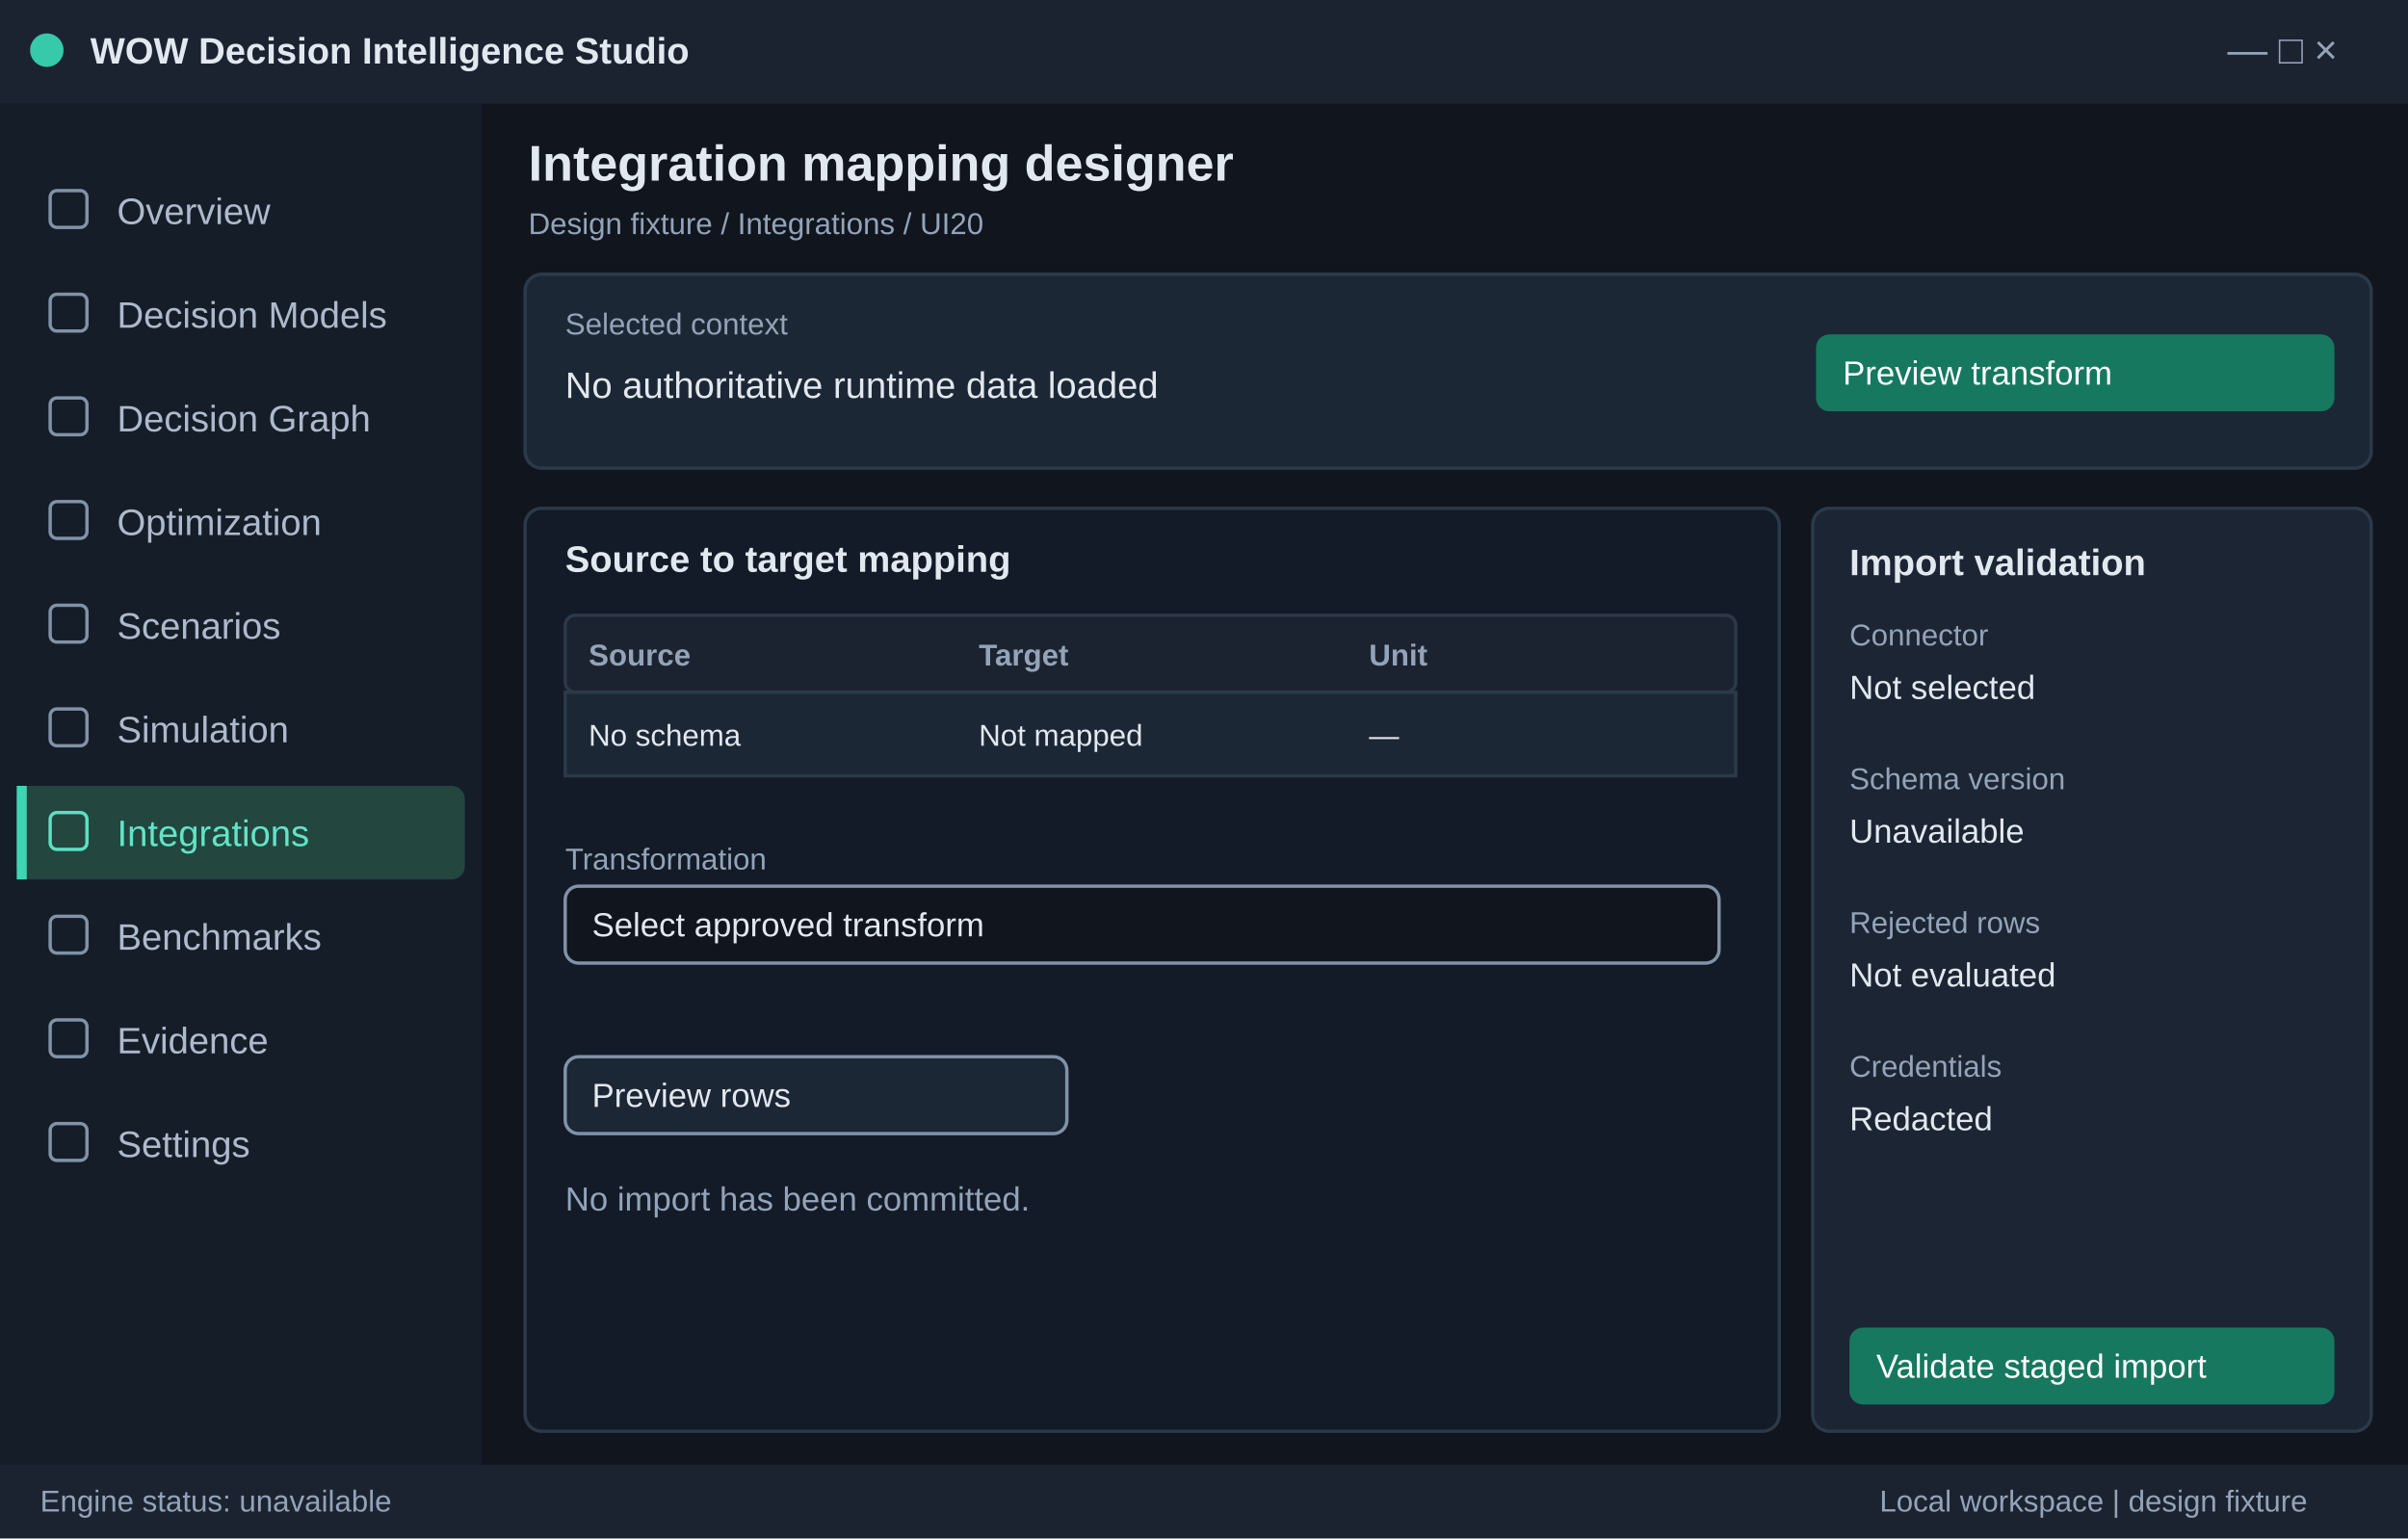
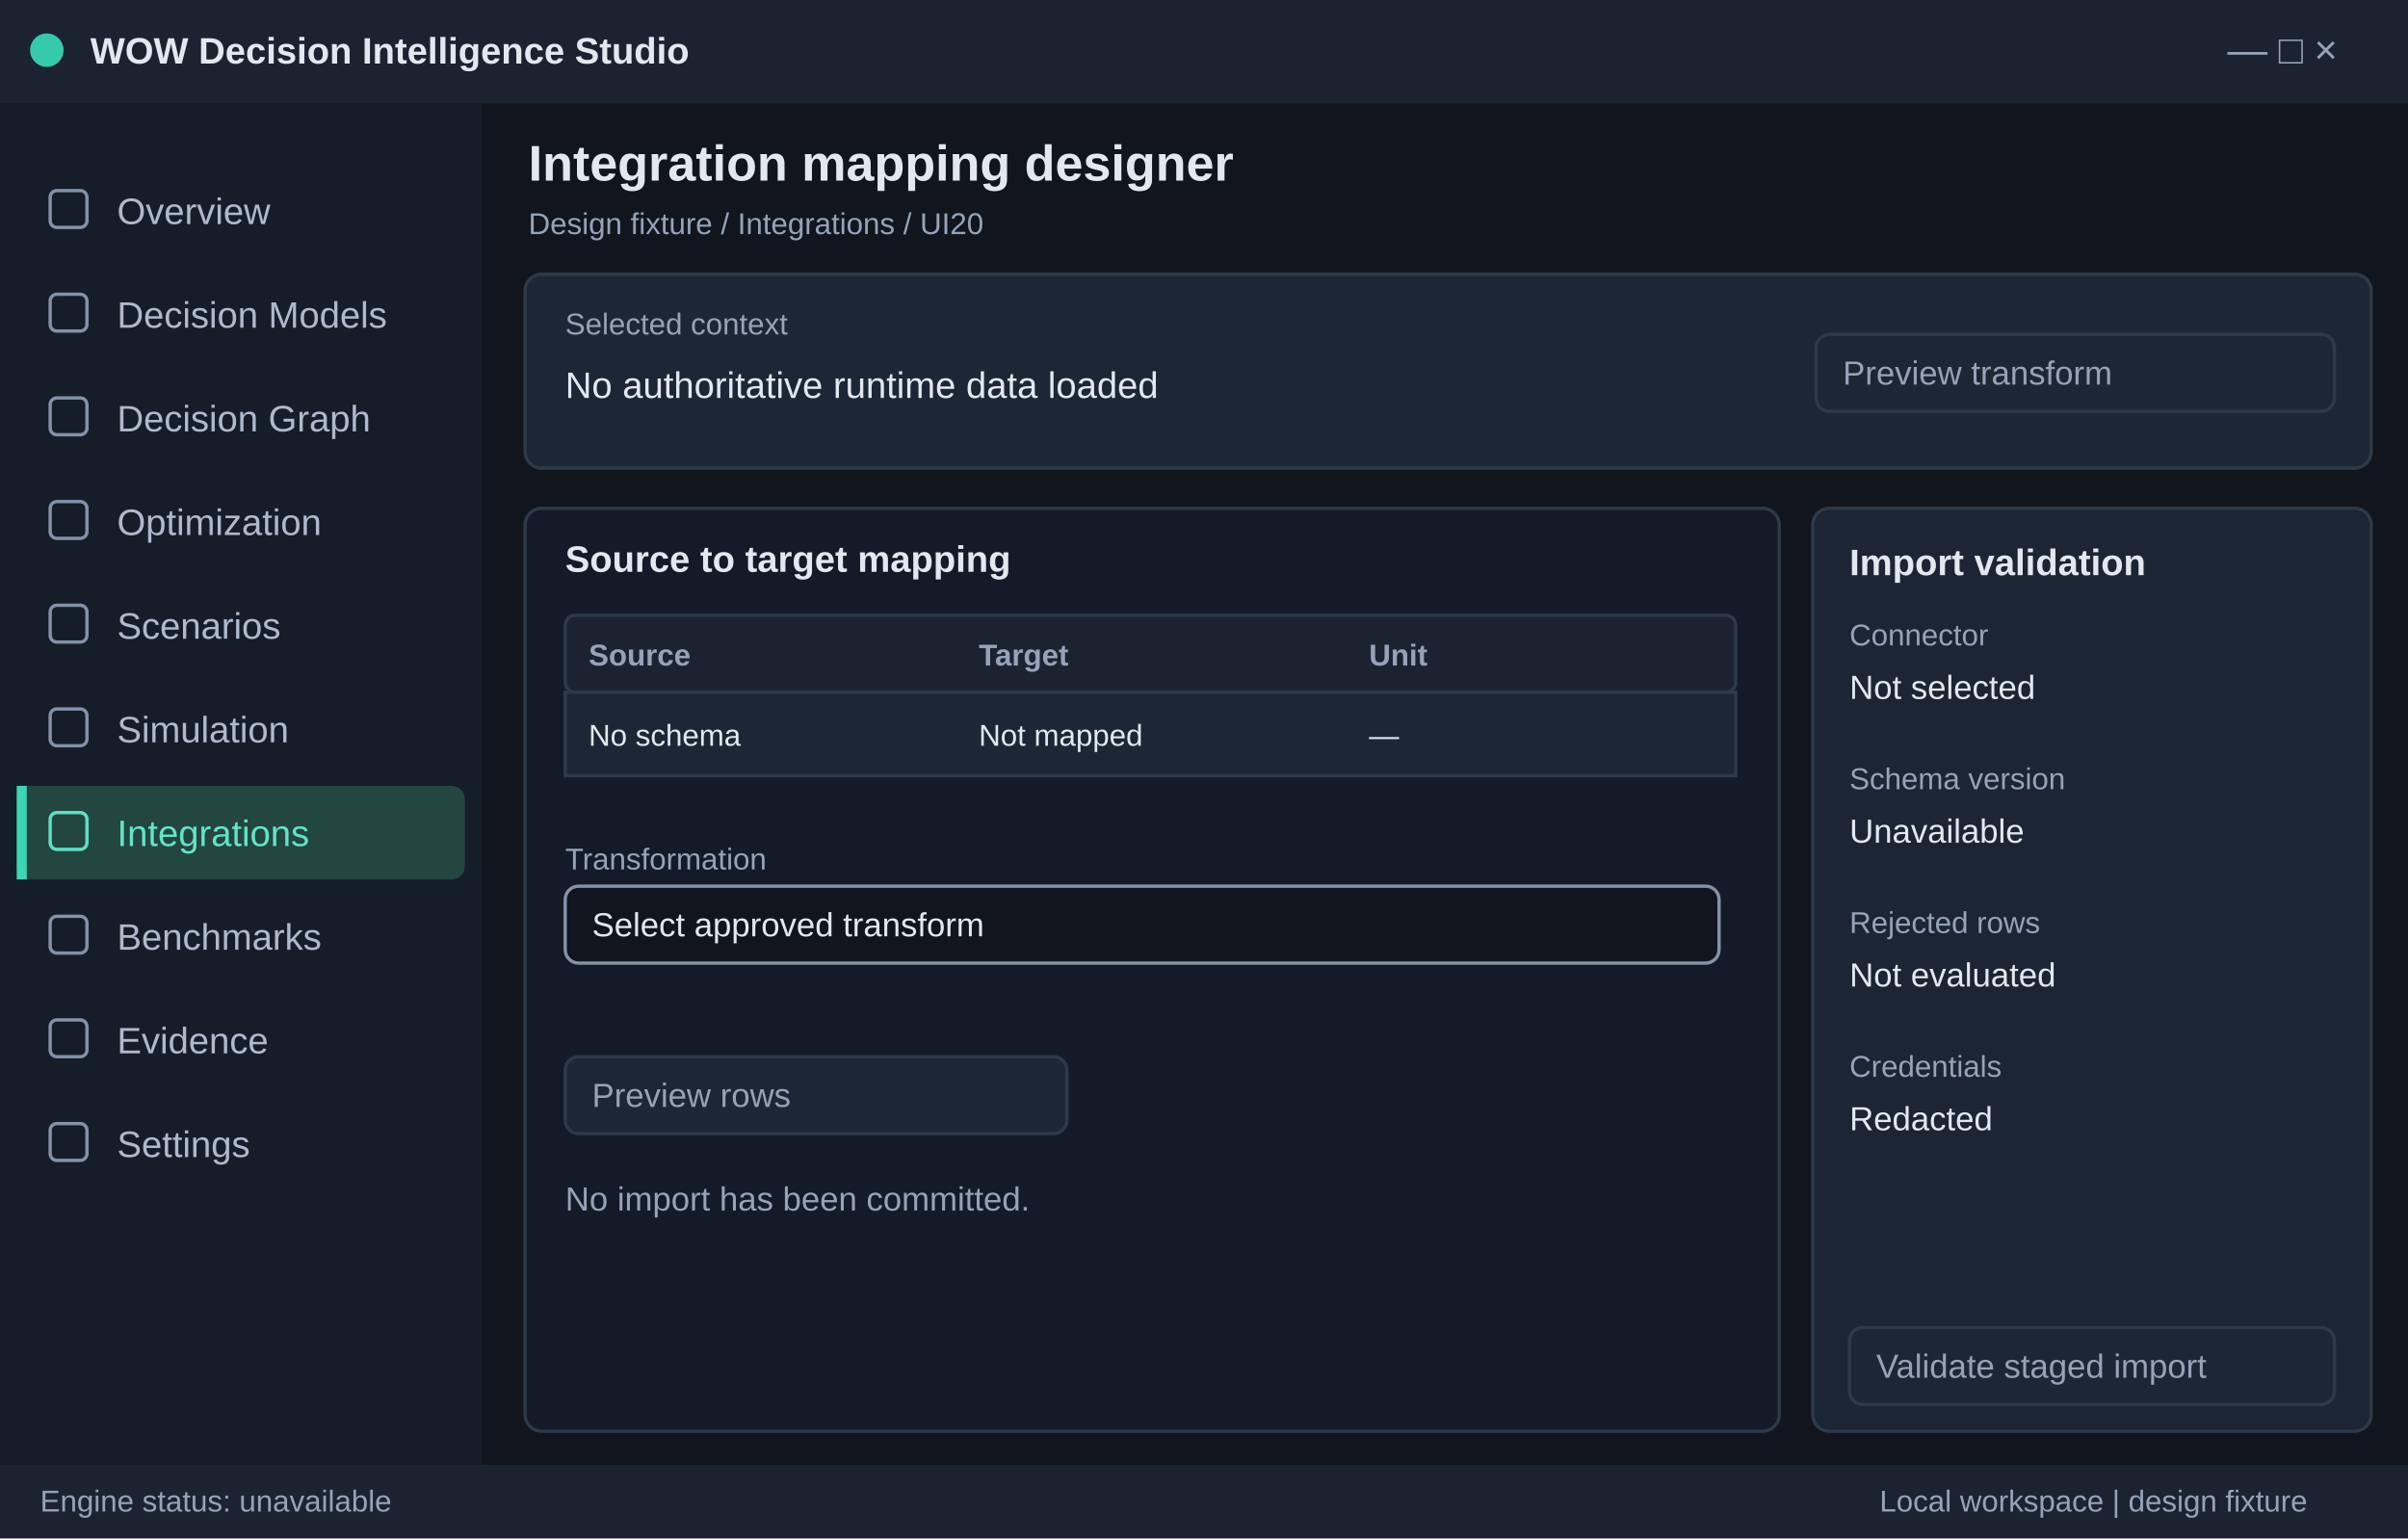
<svg xmlns="http://www.w3.org/2000/svg" viewBox="0 0 720 460" width="720" height="460" font-family="Segoe UI, Arial, sans-serif">
  <rect width="720" height="460" fill="#10151e" />
  <rect x="0" y="0" width="720" height="31" rx="0" fill="#1b2331" />
  <circle cx="14" cy="15" r="5" fill="#36c9aa" />
  <text x="27" y="19" font-size="11" fill="#e2e8f0" font-weight="700" text-anchor="start">WOW Decision Intelligence Studio</text>
  <text x="666" y="19" font-size="12" fill="#94a3b8" font-weight="400" text-anchor="start">— □ ×</text>
  <rect x="0" y="31" width="144" height="407" rx="0" fill="#151d29" />
  <rect x="15" y="57" width="11" height="11" rx="2" fill="none" stroke="#8292a7" />
  <text x="35" y="67" font-size="11" fill="#aebacb" font-weight="400" text-anchor="start">Overview</text>
  <rect x="15" y="88" width="11" height="11" rx="2" fill="none" stroke="#8292a7" />
  <text x="35" y="98" font-size="11" fill="#aebacb" font-weight="400" text-anchor="start">Decision Models</text>
  <rect x="15" y="119" width="11" height="11" rx="2" fill="none" stroke="#8292a7" />
  <text x="35" y="129" font-size="11" fill="#aebacb" font-weight="400" text-anchor="start">Decision Graph</text>
  <rect x="15" y="150" width="11" height="11" rx="2" fill="none" stroke="#8292a7" />
  <text x="35" y="160" font-size="11" fill="#aebacb" font-weight="400" text-anchor="start">Optimization</text>
  <rect x="15" y="181" width="11" height="11" rx="2" fill="none" stroke="#8292a7" />
  <text x="35" y="191" font-size="11" fill="#aebacb" font-weight="400" text-anchor="start">Scenarios</text>
  <rect x="15" y="212" width="11" height="11" rx="2" fill="none" stroke="#8292a7" />
  <text x="35" y="222" font-size="11" fill="#aebacb" font-weight="400" text-anchor="start">Simulation</text>
  <rect x="5" y="235" width="134" height="28" rx="4" fill="#23463f" stroke="none" />
  <rect x="5" y="235" width="3" height="28" rx="0" fill="#3ed5b3" stroke="none" />
  <rect x="15" y="243" width="11" height="11" rx="2" fill="none" stroke="#5be1c2" />
  <text x="35" y="253" font-size="11" fill="#62e4c6" font-weight="400" text-anchor="start">Integrations</text>
  <rect x="15" y="274" width="11" height="11" rx="2" fill="none" stroke="#8292a7" />
  <text x="35" y="284" font-size="11" fill="#aebacb" font-weight="400" text-anchor="start">Benchmarks</text>
  <rect x="15" y="305" width="11" height="11" rx="2" fill="none" stroke="#8292a7" />
  <text x="35" y="315" font-size="11" fill="#aebacb" font-weight="400" text-anchor="start">Evidence</text>
  <rect x="15" y="336" width="11" height="11" rx="2" fill="none" stroke="#8292a7" />
  <text x="35" y="346" font-size="11" fill="#aebacb" font-weight="400" text-anchor="start">Settings</text>
  <text x="158" y="54" font-size="15" fill="#e2e8f0" font-weight="700">Integration mapping designer</text>
  <text x="158" y="70" font-size="9" fill="#94a3b8" font-weight="400">Design fixture / Integrations / UI20</text>
  <rect x="157" y="82" width="552" height="58" rx="5" fill="#1c2735" stroke="#2c3949" />
  <text x="169" y="100" font-size="9" fill="#94a3b8" font-weight="400">Selected context</text>
  <text x="169" y="119" font-size="11" fill="#e2e8f0" font-weight="400">No authoritative runtime data loaded</text>
-   <rect x="543" y="100" width="155" height="23" rx="4" fill="#16785f" stroke="none" />
-   <text x="551" y="115" font-size="10" fill="#fff" font-weight="400">Preview transform</text>
+   <g data-control="Preview transform" data-enabled="false">
+     <rect x="543" y="100" width="155" height="23" rx="4" fill="#1c2735" stroke="#2c3949" />
+     <text x="551" y="115" font-size="10" fill="#94a3b8" font-weight="400">Preview transform</text>
+   </g>
  <rect x="157" y="152" width="375" height="276" rx="5" fill="#121b27" stroke="#2c3949" />
  <text x="169" y="171" font-size="11" fill="#e2e8f0" font-weight="700">Source to target mapping</text>
  <rect x="169" y="184" width="350" height="23" rx="3" fill="#1b2331" stroke="#2c3949" />
  <text x="176" y="199" font-size="9" fill="#94a3b8" font-weight="700">Source</text>
  <text x="292.667" y="199" font-size="9" fill="#94a3b8" font-weight="700">Target</text>
  <text x="409.333" y="199" font-size="9" fill="#94a3b8" font-weight="700">Unit</text>
  <rect x="169" y="207" width="350" height="25" rx="0" fill="#1c2735" stroke="#2c3949" />
  <text x="176" y="223" font-size="9" fill="#e2e8f0" font-weight="400">No schema</text>
  <text x="292.667" y="223" font-size="9" fill="#e2e8f0" font-weight="400">Not mapped</text>
  <text x="409.333" y="223" font-size="9" fill="#e2e8f0" font-weight="400">—</text>
  <text x="169" y="260" font-size="9" fill="#94a3b8" font-weight="400">Transformation</text>
  <rect x="169" y="265" width="345" height="23" rx="4" fill="#10151e" stroke="#8292a7" />
  <text x="177" y="280" font-size="10" fill="#e2e8f0" font-weight="400">Select approved transform</text>
-   <rect x="169" y="316" width="150" height="23" rx="4" fill="#1c2735" stroke="#8292a7" />
-   <text x="177" y="331" font-size="10" fill="#e2e8f0" font-weight="400">Preview rows</text>
+   <g data-control="Preview rows" data-enabled="false">
+     <rect x="169" y="316" width="150" height="23" rx="4" fill="#1c2735" stroke="#2c3949" />
+     <text x="177" y="331" font-size="10" fill="#94a3b8" font-weight="400">Preview rows</text>
+   </g>
  <text x="169" y="362" font-size="10" fill="#94a3b8" font-weight="400">No import has been committed.</text>
  <rect x="542" y="152" width="167" height="276" rx="5" fill="#1b2533" stroke="#2c3949" />
  <text x="553" y="172" font-size="11" fill="#e2e8f0" font-weight="700">Import validation</text>
  <text x="553" y="193" font-size="9" fill="#94a3b8" font-weight="400">Connector</text>
  <text x="553" y="209" font-size="10" fill="#e2e8f0" font-weight="400">Not selected</text>
  <text x="553" y="236" font-size="9" fill="#94a3b8" font-weight="400">Schema version</text>
  <text x="553" y="252" font-size="10" fill="#e2e8f0" font-weight="400">Unavailable</text>
  <text x="553" y="279" font-size="9" fill="#94a3b8" font-weight="400">Rejected rows</text>
  <text x="553" y="295" font-size="10" fill="#e2e8f0" font-weight="400">Not evaluated</text>
  <text x="553" y="322" font-size="9" fill="#94a3b8" font-weight="400">Credentials</text>
  <text x="553" y="338" font-size="10" fill="#e2e8f0" font-weight="400">Redacted</text>
-   <rect x="553" y="397" width="145" height="23" rx="4" fill="#16785f" stroke="none" />
-   <text x="561" y="412" font-size="10" fill="#fff" font-weight="400">Validate staged import</text>
+   <g data-control="Validate staged import" data-enabled="false">
+     <rect x="553" y="397" width="145" height="23" rx="4" fill="#1c2735" stroke="#2c3949" />
+     <text x="561" y="412" font-size="10" fill="#94a3b8" font-weight="400">Validate staged import</text>
+   </g>
  <rect x="0" y="438" width="720" height="22" rx="0" fill="#1b2331" stroke="none" />
  <text x="12" y="452" font-size="9" fill="#94a3b8" font-weight="400">Engine status: unavailable</text>
  <text x="562" y="452" font-size="9" fill="#94a3b8" font-weight="400">Local workspace | design fixture</text>
</svg>
